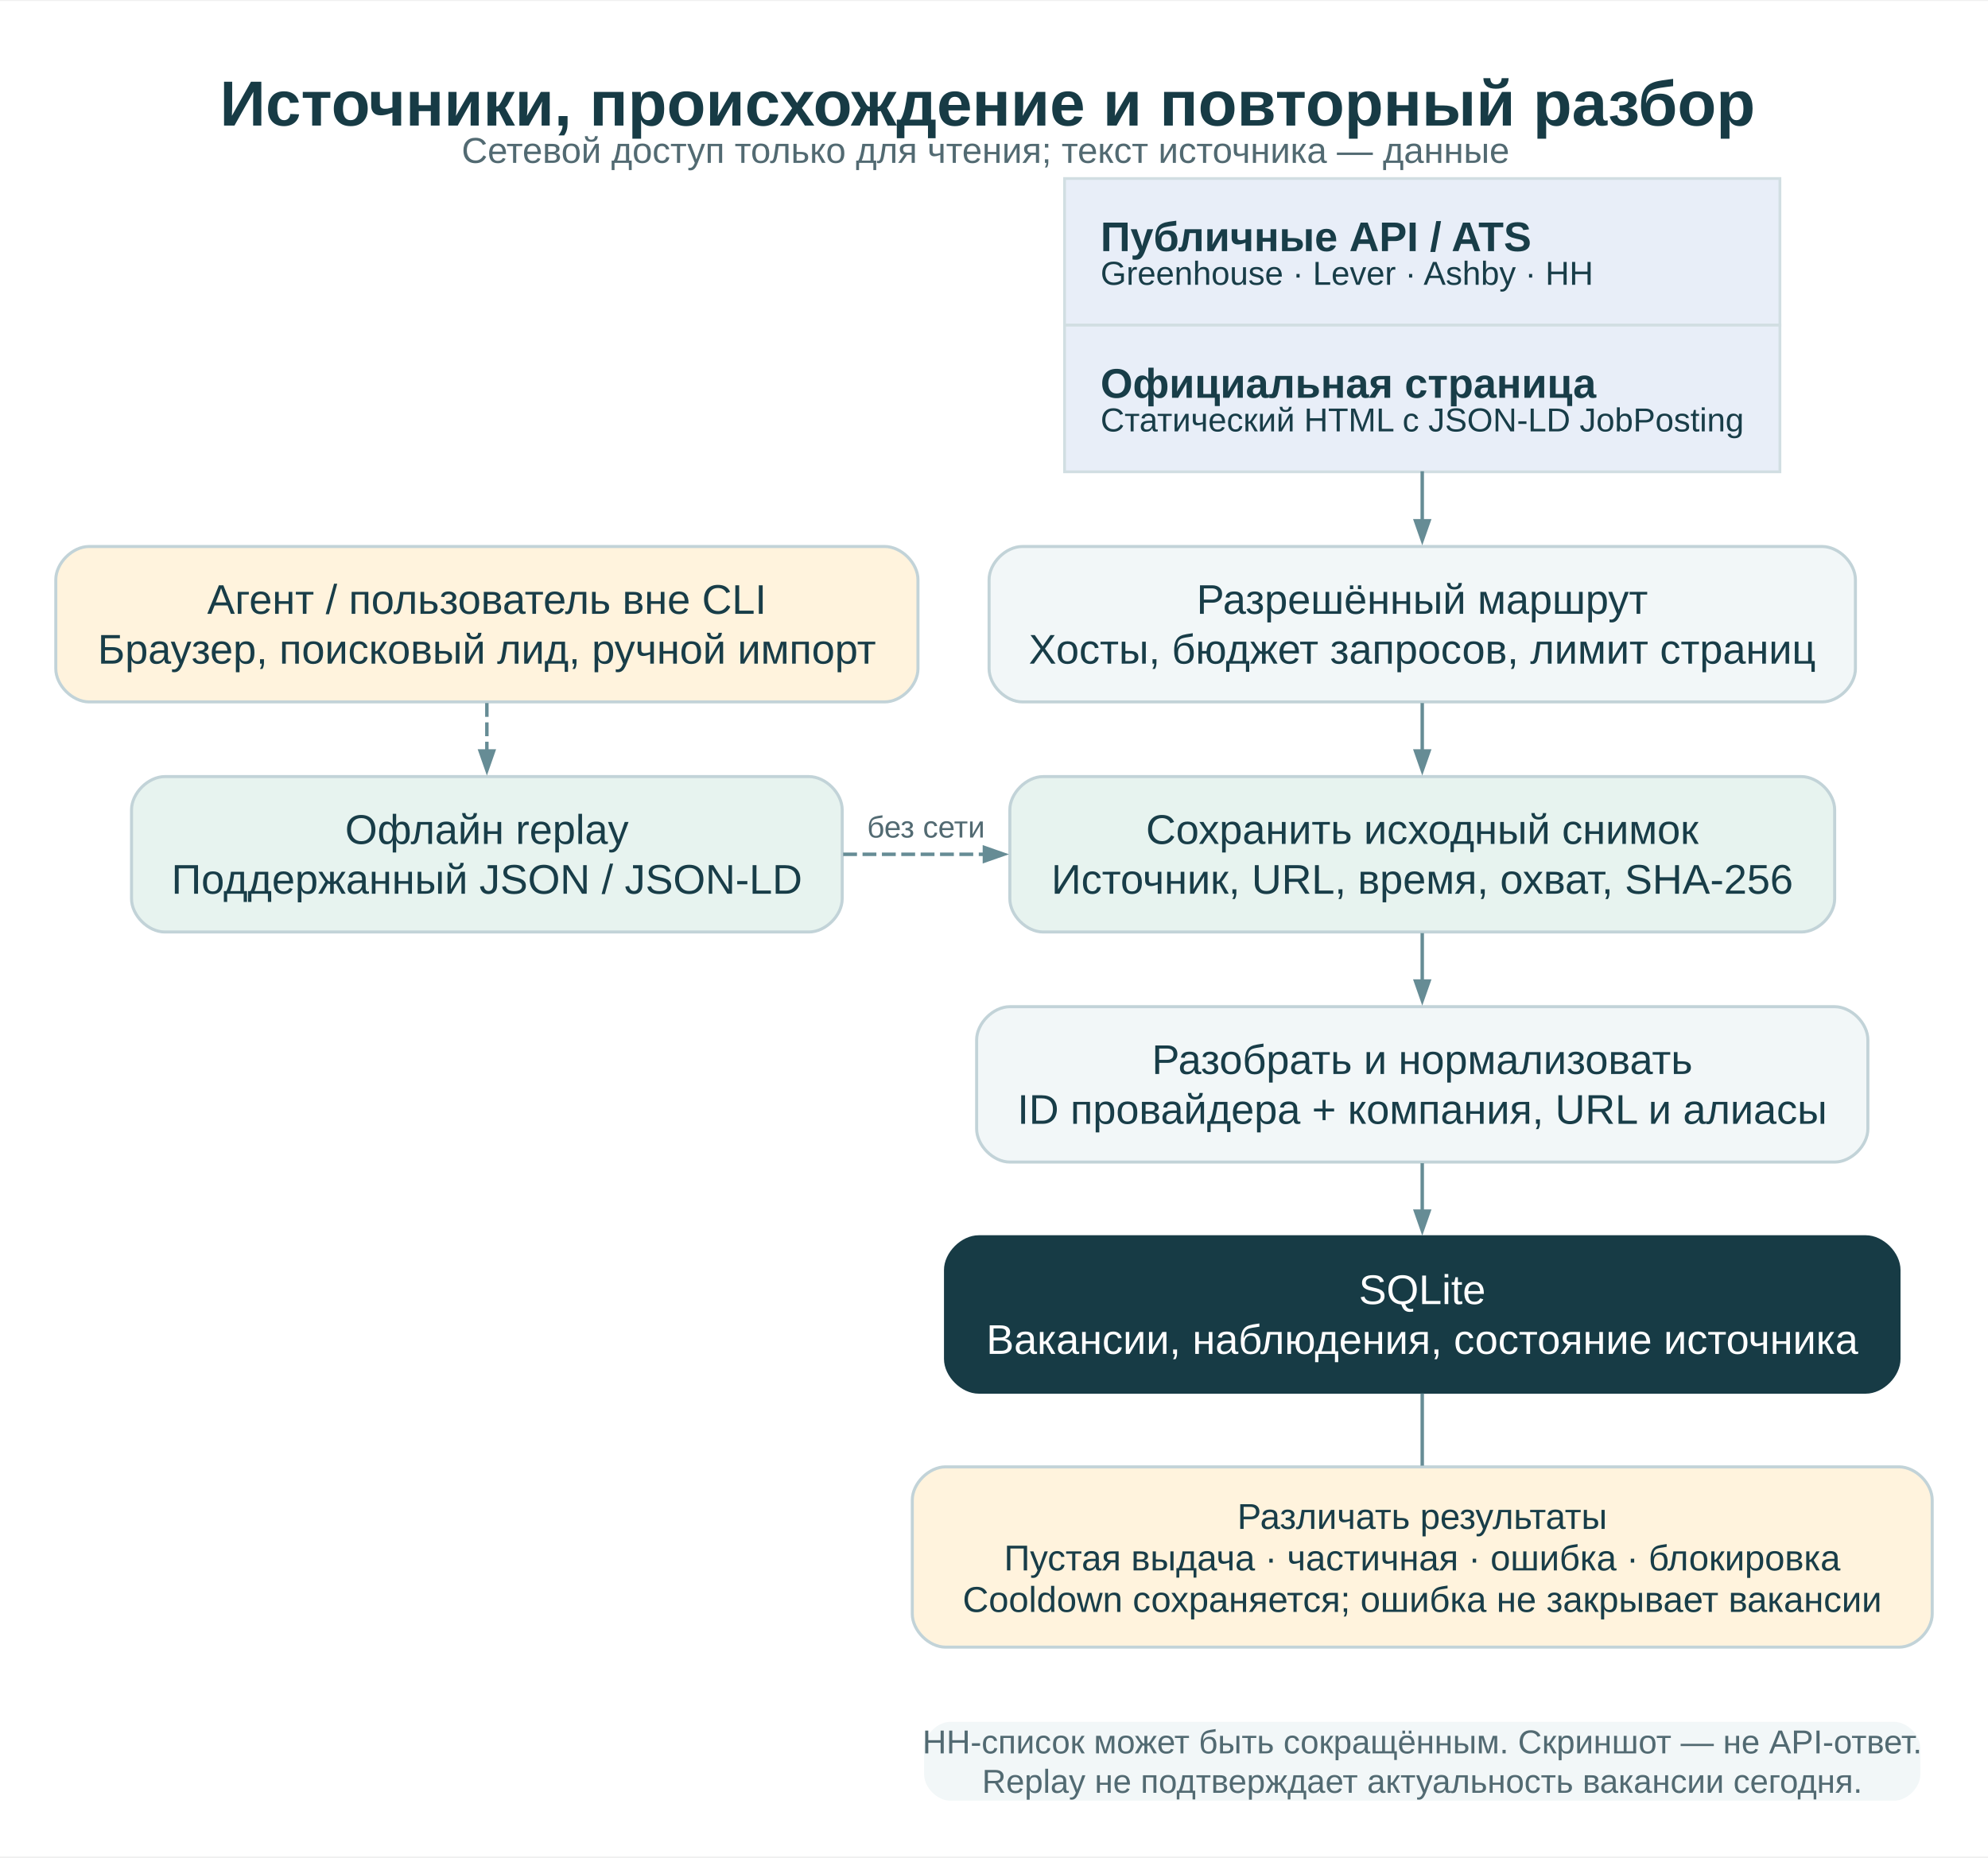
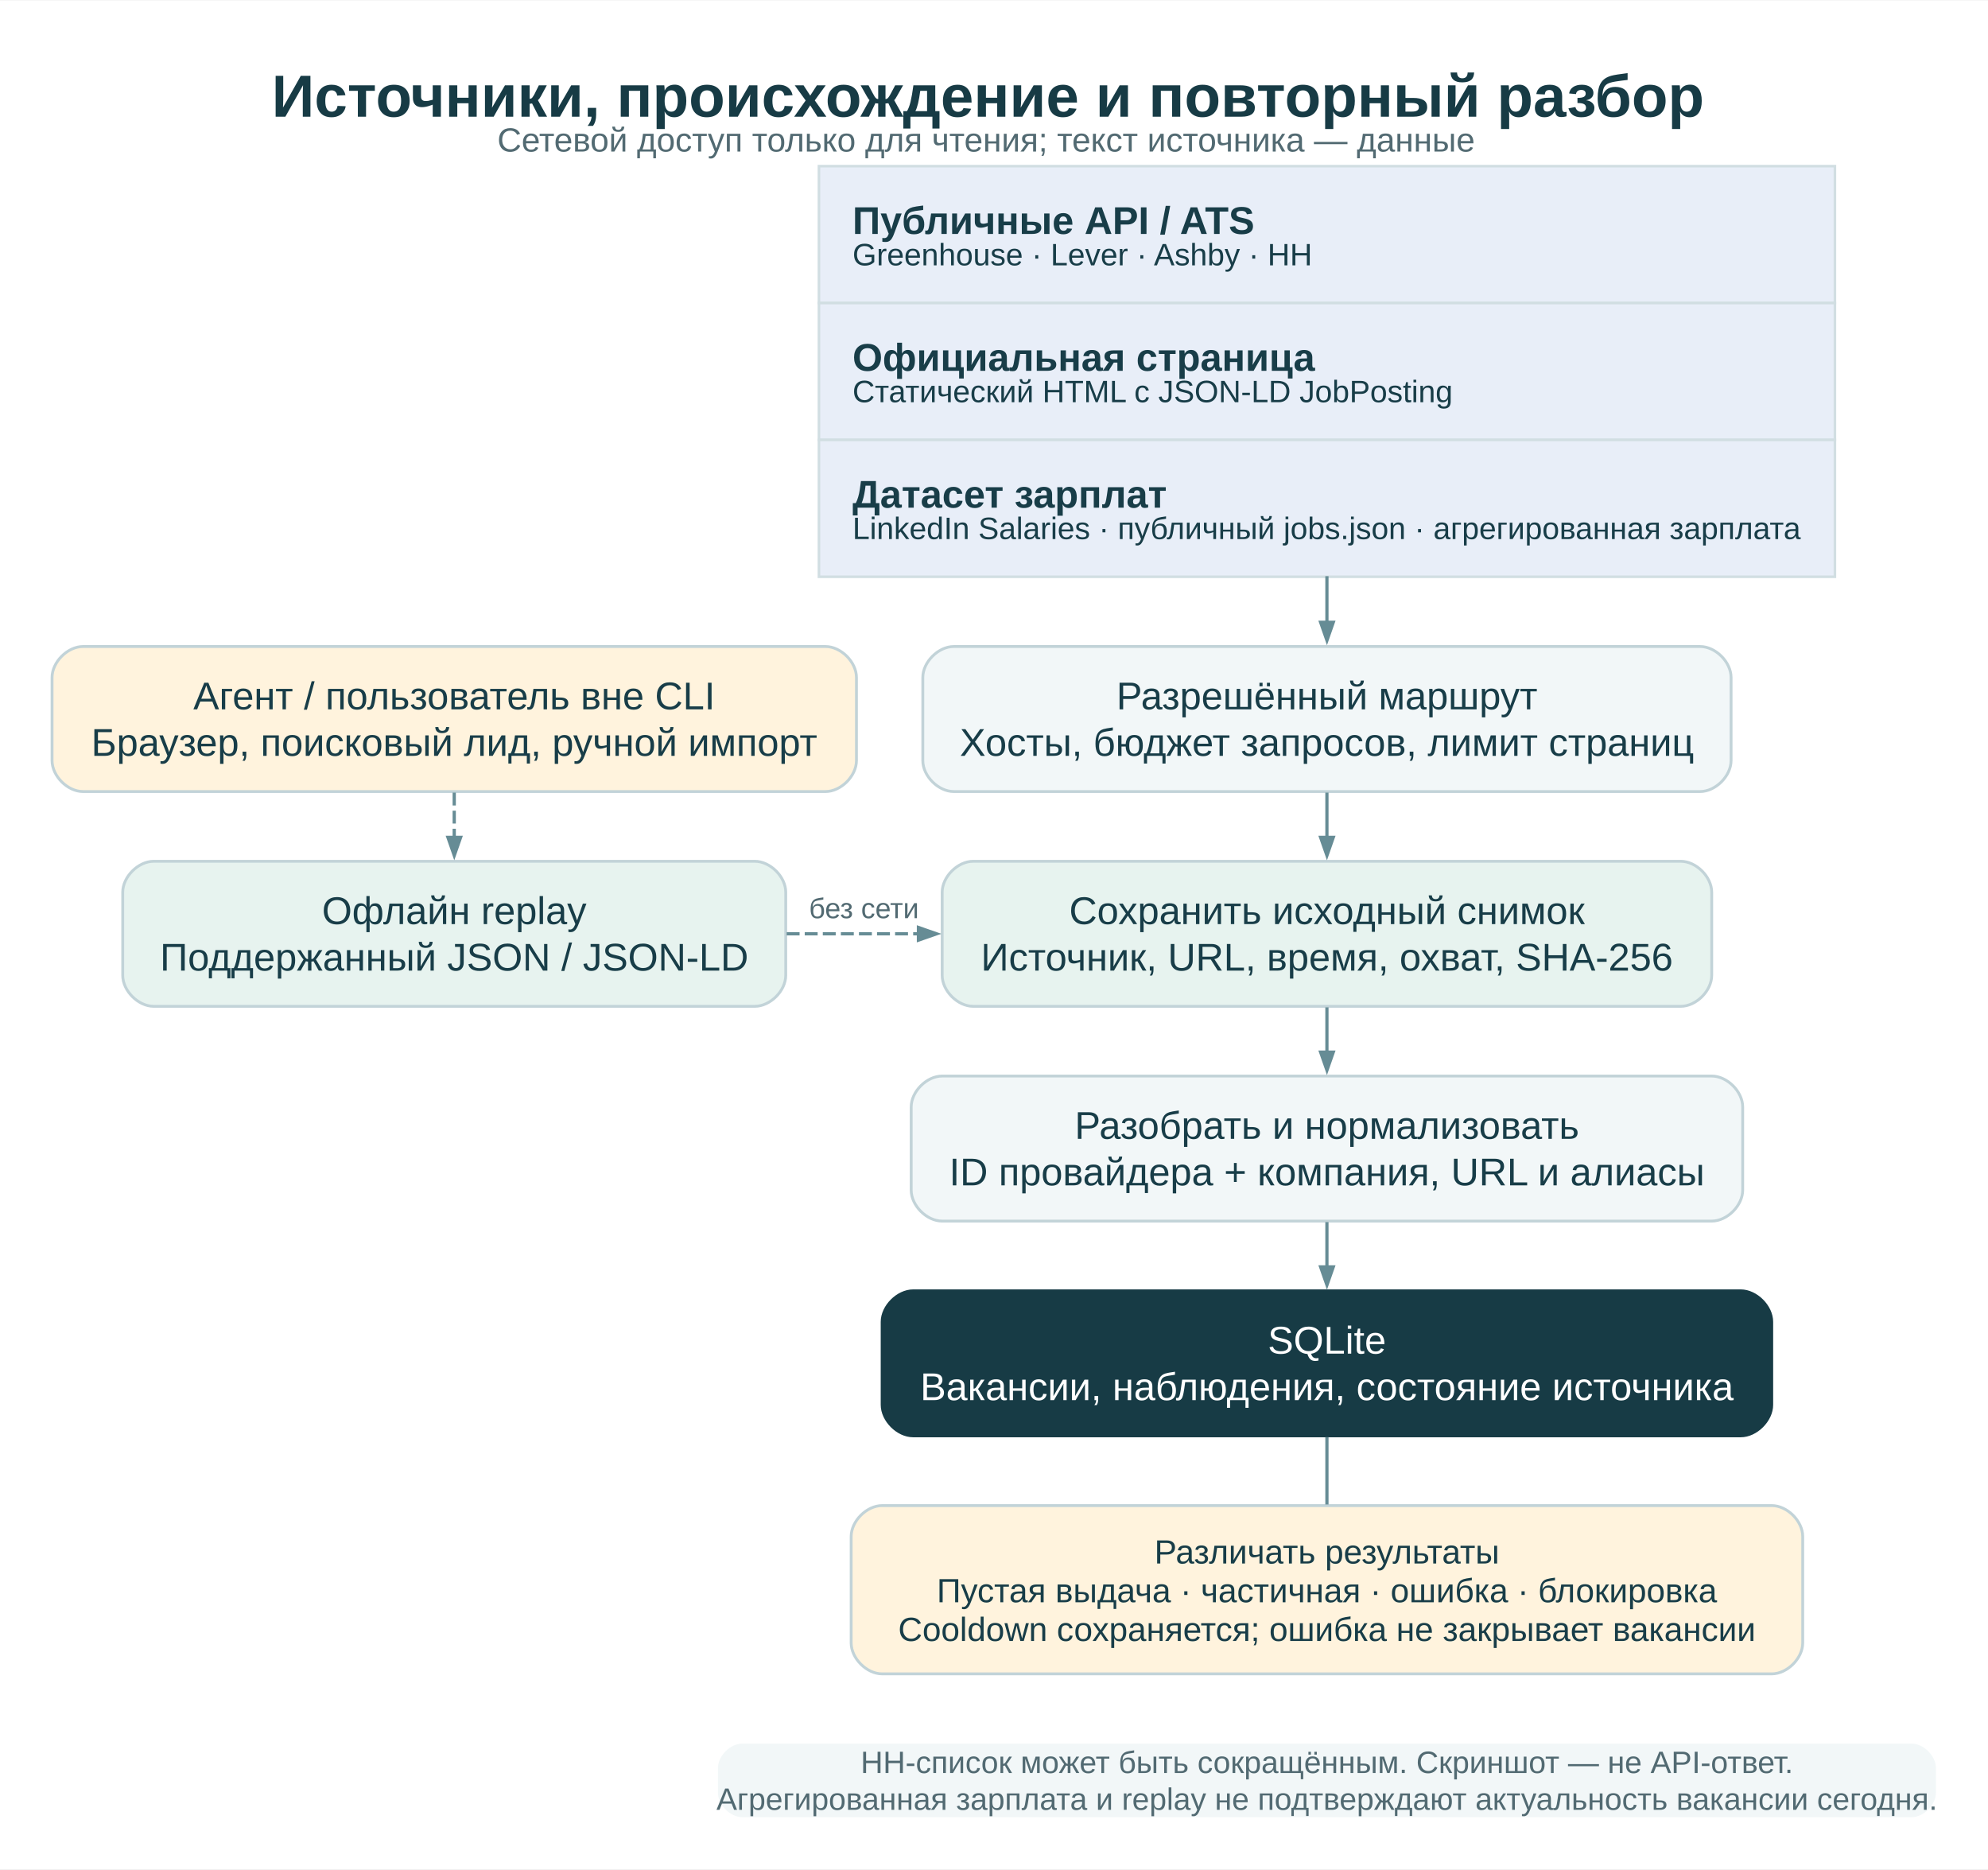
- <svg xmlns="http://www.w3.org/2000/svg" width="718px" height="671px" viewBox="0.00 0.00 718.37 670.62" role="img" preserveAspectRatio="xMidYMid meet">
-   <g id="graph0" class="graph" transform="scale(1 1) rotate(0) translate(20.16 650.46)">
-     <polygon fill="#ffffff" stroke="none" points="-20.16,20.16 -20.16,-650.46 698.21,-650.46 698.21,20.16 -20.16,20.16" />
-     <text text-anchor="start" x="59.27" y="-605.45" font-family="Arial" font-weight="bold" font-size="23.00" fill="#173b45">Источники, происхождение и повторный разбор</text>
-     <text text-anchor="start" x="146.65" y="-591.95" font-family="Arial" font-size="13.00" fill="#526a72">Сетевой доступ только для чтения; текст источника — данные</text>
+ <svg xmlns="http://www.w3.org/2000/svg" width="770px" height="724px" viewBox="0.00 0.00 769.97 723.62" role="img" preserveAspectRatio="xMidYMid meet">
+   <g id="graph0" class="graph" transform="scale(1 1) rotate(0) translate(20.16 703.46)">
+     <polygon fill="#ffffff" stroke="none" points="-20.16,20.16 -20.16,-703.46 749.81,-703.46 749.81,20.16 -20.16,20.16" />
+     <text text-anchor="start" x="85.07" y="-658.45" font-family="Arial" font-weight="bold" font-size="23.00" fill="#173b45">Источники, происхождение и повторный разбор</text>
+     <text text-anchor="start" x="172.45" y="-644.95" font-family="Arial" font-size="13.00" fill="#526a72">Сетевой доступ только для чтения; текст источника — данные</text>
    <g id="node1" class="node">
-       <path fill="#f2f7f8" stroke="none" stroke-width="1.1" d="M611.02,-586.3C611.02,-586.3 376.52,-586.3 376.52,-586.3 370.52,-586.3 364.52,-580.3 364.52,-574.3 364.52,-574.3 364.52,-492.3 364.52,-492.3 364.52,-486.3 370.52,-480.3 376.52,-480.3 376.52,-480.3 611.02,-480.3 611.02,-480.3 617.02,-480.3 623.02,-486.3 623.02,-492.3 623.02,-492.3 623.02,-574.3 623.02,-574.3 623.02,-580.3 617.02,-586.3 611.02,-586.3" />
-       <polygon fill="#e8eef8" stroke="none" points="364.52,-533.3 364.52,-586.3 623.02,-586.3 623.02,-533.3 364.52,-533.3" />
-       <polygon fill="none" stroke="#d1dee2" points="364.52,-533.3 364.52,-586.3 623.02,-586.3 623.02,-533.3 364.52,-533.3" />
-       <text text-anchor="start" x="377.52" y="-560.05" font-family="Arial" font-weight="bold" font-size="15.00" fill="#183d48">Публичные API / ATS</text>
-       <text text-anchor="start" x="377.52" y="-547.9" font-family="Arial" font-size="12.00" fill="#183d48">Greenhouse · Lever · Ashby · HH</text>
-       <polygon fill="#e8eef8" stroke="none" points="364.52,-480.3 364.52,-533.3 623.02,-533.3 623.02,-480.3 364.52,-480.3" />
-       <polygon fill="none" stroke="#d1dee2" points="364.52,-480.3 364.52,-533.3 623.02,-533.3 623.02,-480.3 364.52,-480.3" />
-       <text text-anchor="start" x="377.52" y="-507.05" font-family="Arial" font-weight="bold" font-size="15.00" fill="#183d48">Официальная страница</text>
-       <text text-anchor="start" x="377.52" y="-494.9" font-family="Arial" font-size="12.00" fill="#183d48">Статический HTML с JSON-LD JobPosting</text>
+       <path fill="#f2f7f8" stroke="none" stroke-width="1.1" d="M678.52,-639.3C678.52,-639.3 309.02,-639.3 309.02,-639.3 303.02,-639.3 297.02,-633.3 297.02,-627.3 297.02,-627.3 297.02,-492.3 297.02,-492.3 297.02,-486.3 303.02,-480.3 309.02,-480.3 309.02,-480.3 678.52,-480.3 678.52,-480.3 684.52,-480.3 690.52,-486.3 690.52,-492.3 690.52,-492.3 690.52,-627.3 690.52,-627.3 690.52,-633.3 684.52,-639.3 678.52,-639.3" />
+       <polygon fill="#e8eef8" stroke="none" points="297.02,-586.3 297.02,-639.3 690.52,-639.3 690.52,-586.3 297.02,-586.3" />
+       <polygon fill="none" stroke="#d1dee2" points="297.02,-586.3 297.02,-639.3 690.52,-639.3 690.52,-586.3 297.02,-586.3" />
+       <text text-anchor="start" x="310.02" y="-613.05" font-family="Arial" font-weight="bold" font-size="15.00" fill="#183d48">Публичные API / ATS</text>
+       <text text-anchor="start" x="310.02" y="-600.9" font-family="Arial" font-size="12.00" fill="#183d48">Greenhouse · Lever · Ashby · HH</text>
+       <polygon fill="#e8eef8" stroke="none" points="297.02,-533.3 297.02,-586.3 690.52,-586.3 690.52,-533.3 297.02,-533.3" />
+       <polygon fill="none" stroke="#d1dee2" points="297.02,-533.3 297.02,-586.3 690.52,-586.3 690.52,-533.3 297.02,-533.3" />
+       <text text-anchor="start" x="310.02" y="-560.05" font-family="Arial" font-weight="bold" font-size="15.00" fill="#183d48">Официальная страница</text>
+       <text text-anchor="start" x="310.02" y="-547.9" font-family="Arial" font-size="12.00" fill="#183d48">Статический HTML с JSON-LD JobPosting</text>
+       <polygon fill="#e8eef8" stroke="none" points="297.02,-480.3 297.02,-533.3 690.52,-533.3 690.52,-480.3 297.02,-480.3" />
+       <polygon fill="none" stroke="#d1dee2" points="297.02,-480.3 297.02,-533.3 690.52,-533.3 690.52,-480.3 297.02,-480.3" />
+       <text text-anchor="start" x="310.02" y="-507.05" font-family="Arial" font-weight="bold" font-size="15.00" fill="#183d48">Датасет зарплат</text>
+       <text text-anchor="start" x="310.02" y="-494.9" font-family="Arial" font-size="12.00" fill="#183d48">LinkedIn Salaries · публичный jobs.json · агрегированная зарплата</text>
    </g>
    <g id="node2" class="node">
      <path fill="#f2f7f8" stroke="#c2d3d8" stroke-width="1.1" d="M638.3,-453.3C638.3,-453.3 349.25,-453.3 349.25,-453.3 343.25,-453.3 337.25,-447.3 337.25,-441.3 337.25,-441.3 337.25,-409.14 337.25,-409.14 337.25,-403.14 343.25,-397.14 349.25,-397.14 349.25,-397.14 638.3,-397.14 638.3,-397.14 644.3,-397.14 650.3,-403.14 650.3,-409.14 650.3,-409.14 650.3,-441.3 650.3,-441.3 650.3,-447.3 644.3,-453.3 638.3,-453.3" />
      <text text-anchor="middle" x="493.77" y="-428.97" font-family="Arial" font-size="15.00" fill="#183d48">Разрешённый маршрут</text>
      <text text-anchor="middle" x="493.77" y="-410.97" font-family="Arial" font-size="15.00" fill="#183d48">Хосты, бюджет запросов, лимит страниц</text>
    </g>
    <g id="edge1" class="edge">
-       <path fill="none" stroke="#668c95" stroke-width="1.25" d="M493.77,-480.5C493.77,-474.43 493.77,-468.33 493.77,-462.53" />
-       <polygon fill="#668c95" stroke="#668c95" stroke-width="1.25" points="496.23,-462.6 493.78,-455.6 491.33,-462.6 496.23,-462.6" />
+       <path fill="none" stroke="#668c95" stroke-width="1.25" d="M493.77,-480.53C493.77,-474.27 493.77,-468.17 493.77,-462.44" />
+       <polygon fill="#668c95" stroke="#668c95" stroke-width="1.25" points="496.23,-462.68 493.78,-455.68 491.33,-462.68 496.23,-462.68" />
    </g>
    <g id="node3" class="node">
      <path fill="#e7f3ef" stroke="#c2d3d8" stroke-width="1.1" d="M630.8,-370.14C630.8,-370.14 356.75,-370.14 356.75,-370.14 350.75,-370.14 344.75,-364.14 344.75,-358.14 344.75,-358.14 344.75,-325.98 344.75,-325.98 344.75,-319.98 350.75,-313.98 356.75,-313.98 356.75,-313.98 630.8,-313.98 630.8,-313.98 636.8,-313.98 642.8,-319.98 642.8,-325.98 642.8,-325.98 642.8,-358.14 642.8,-358.14 642.8,-364.14 636.8,-370.14 630.8,-370.14" />
      <text text-anchor="middle" x="493.77" y="-345.81" font-family="Arial" font-size="15.00" fill="#183d48">Сохранить исходный снимок</text>
      <text text-anchor="middle" x="493.77" y="-327.81" font-family="Arial" font-size="15.00" fill="#183d48">Источник, URL, время, охват, SHA-256</text>
    </g>
    <g id="edge2" class="edge">
      <path fill="none" stroke="#668c95" stroke-width="1.25" d="M493.77,-396.74C493.77,-391.06 493.77,-384.99 493.77,-379.05" />
      <polygon fill="#668c95" stroke="#668c95" stroke-width="1.25" points="496.23,-379.4 493.78,-372.4 491.33,-379.4 496.23,-379.4" />
    </g>
    <g id="node4" class="node">
      <path fill="#f2f7f8" stroke="#c2d3d8" stroke-width="1.1" d="M642.8,-286.98C642.8,-286.98 344.75,-286.98 344.75,-286.98 338.75,-286.98 332.75,-280.98 332.75,-274.98 332.75,-274.98 332.75,-242.82 332.75,-242.82 332.75,-236.82 338.75,-230.82 344.75,-230.82 344.75,-230.82 642.8,-230.82 642.8,-230.82 648.8,-230.82 654.8,-236.82 654.8,-242.82 654.8,-242.82 654.8,-274.98 654.8,-274.98 654.8,-280.98 648.8,-286.98 642.8,-286.98" />
      <text text-anchor="middle" x="493.77" y="-262.65" font-family="Arial" font-size="15.00" fill="#183d48">Разобрать и нормализовать</text>
      <text text-anchor="middle" x="493.77" y="-244.65" font-family="Arial" font-size="15.00" fill="#183d48">ID провайдера + компания, URL и алиасы</text>
    </g>
    <g id="edge3" class="edge">
      <path fill="none" stroke="#668c95" stroke-width="1.25" d="M493.77,-313.58C493.77,-307.9 493.77,-301.83 493.77,-295.89" />
      <polygon fill="#668c95" stroke="#668c95" stroke-width="1.25" points="496.23,-296.24 493.78,-289.24 491.33,-296.24 496.23,-296.24" />
    </g>
    <g id="node5" class="node">
      <path fill="#173b45" stroke="#173b45" stroke-width="1.1" d="M654.05,-203.82C654.05,-203.82 333.5,-203.82 333.5,-203.82 327.5,-203.82 321.5,-197.82 321.5,-191.82 321.5,-191.82 321.5,-159.66 321.5,-159.66 321.5,-153.66 327.5,-147.66 333.5,-147.66 333.5,-147.66 654.05,-147.66 654.05,-147.66 660.05,-147.66 666.05,-153.66 666.05,-159.66 666.05,-159.66 666.05,-191.82 666.05,-191.82 666.05,-197.82 660.05,-203.82 654.05,-203.82" />
      <text text-anchor="middle" x="493.77" y="-179.49" font-family="Arial" font-size="15.00" fill="#ffffff">SQLite</text>
      <text text-anchor="middle" x="493.77" y="-161.49" font-family="Arial" font-size="15.00" fill="#ffffff">Вакансии, наблюдения, состояние источника</text>
    </g>
    <g id="edge4" class="edge">
      <path fill="none" stroke="#668c95" stroke-width="1.25" d="M493.77,-230.42C493.77,-224.74 493.77,-218.67 493.77,-212.73" />
      <polygon fill="#668c95" stroke="#668c95" stroke-width="1.25" points="496.23,-213.08 493.78,-206.08 491.33,-213.08 496.23,-213.08" />
    </g>
    <g id="node8" class="node">
      <path fill="#fff3dd" stroke="#c2d3d8" stroke-width="1.1" d="M666.05,-120.66C666.05,-120.66 321.5,-120.66 321.5,-120.66 315.5,-120.66 309.5,-114.66 309.5,-108.66 309.5,-108.66 309.5,-67.5 309.5,-67.5 309.5,-61.5 315.5,-55.5 321.5,-55.5 321.5,-55.5 666.05,-55.5 666.05,-55.5 672.05,-55.5 678.05,-61.5 678.05,-67.5 678.05,-67.5 678.05,-108.66 678.05,-108.66 678.05,-114.66 672.05,-120.66 666.05,-120.66" />
      <text text-anchor="middle" x="493.77" y="-98.23" font-family="Arial" font-size="13.00" fill="#183d48">Различать результаты</text>
      <text text-anchor="middle" x="493.77" y="-83.23" font-family="Arial" font-size="13.00" fill="#183d48">Пустая выдача · частичная · ошибка · блокировка</text>
      <text text-anchor="middle" x="493.77" y="-68.23" font-family="Arial" font-size="13.00" fill="#183d48">Cooldown сохраняется; ошибка не закрывает вакансии</text>
    </g>
    <g id="edge7" class="edge">
      <path fill="none" stroke="#668c95" stroke-width="1.25" d="M493.77,-147.17C493.77,-138.85 493.77,-129.65 493.77,-121.08" />
    </g>
    <g id="node6" class="node">
      <path fill="#fff3dd" stroke="#c2d3d8" stroke-width="1.1" d="M299.55,-453.3C299.55,-453.3 12,-453.3 12,-453.3 6,-453.3 0,-447.3 0,-441.3 0,-441.3 0,-409.14 0,-409.14 0,-403.14 6,-397.14 12,-397.14 12,-397.14 299.55,-397.14 299.55,-397.14 305.55,-397.14 311.55,-403.14 311.55,-409.14 311.55,-409.14 311.55,-441.3 311.55,-441.3 311.55,-447.3 305.55,-453.3 299.55,-453.3" />
      <text text-anchor="middle" x="155.77" y="-428.97" font-family="Arial" font-size="15.00" fill="#183d48">Агент / пользователь вне CLI</text>
      <text text-anchor="middle" x="155.77" y="-410.97" font-family="Arial" font-size="15.00" fill="#183d48">Браузер, поисковый лид, ручной импорт</text>
    </g>
    <g id="node7" class="node">
      <path fill="#e7f3ef" stroke="#c2d3d8" stroke-width="1.1" d="M272.17,-370.14C272.17,-370.14 39.38,-370.14 39.38,-370.14 33.38,-370.14 27.37,-364.14 27.37,-358.14 27.37,-358.14 27.37,-325.98 27.37,-325.98 27.37,-319.98 33.37,-313.98 39.37,-313.98 39.37,-313.98 272.17,-313.98 272.17,-313.98 278.17,-313.98 284.17,-319.98 284.17,-325.98 284.17,-325.98 284.17,-358.14 284.17,-358.14 284.17,-364.14 278.17,-370.14 272.17,-370.14" />
      <text text-anchor="middle" x="155.77" y="-345.81" font-family="Arial" font-size="15.00" fill="#183d48">Офлайн replay</text>
      <text text-anchor="middle" x="155.77" y="-327.81" font-family="Arial" font-size="15.00" fill="#183d48">Поддержанный JSON / JSON-LD</text>
    </g>
    <g id="edge5" class="edge">
      <path fill="none" stroke="#668c95" stroke-width="1.25" stroke-dasharray="5,2" d="M155.77,-396.74C155.77,-391.06 155.77,-384.99 155.77,-379.05" />
      <polygon fill="#668c95" stroke="#668c95" stroke-width="1.25" points="158.23,-379.4 155.78,-372.4 153.33,-379.4 158.23,-379.4" />
    </g>
    <g id="edge6" class="edge">
      <path fill="none" stroke="#668c95" stroke-width="1.25" stroke-dasharray="5,2" d="M284.52,-342.06C301.36,-342.06 318.76,-342.06 336,-342.06" />
      <polygon fill="#668c95" stroke="#668c95" stroke-width="1.25" points="335.56,-344.51 342.56,-342.06 335.56,-339.61 335.56,-344.51" />
      <text text-anchor="middle" x="314.46" y="-348.11" font-family="Arial" font-size="11.00" fill="#526a72">без сети</text>
    </g>
    <g id="node9" class="node">
-       <path fill="#f2f7f8" stroke="none" stroke-width="1.1" d="M664.27,-28.5C664.27,-28.5 323.27,-28.5 323.27,-28.5 318.52,-28.5 313.77,-23.75 313.77,-19 313.77,-19 313.77,-9.5 313.77,-9.5 313.77,-4.75 318.52,0 323.27,0 323.27,0 664.27,0 664.27,0 669.02,0 673.77,-4.75 673.77,-9.5 673.77,-9.5 673.77,-19 673.77,-19 673.77,-23.75 669.02,-28.5 664.27,-28.5" />
+       <path fill="#f2f7f8" stroke="none" stroke-width="1.1" d="M720.15,-28.5C720.15,-28.5 267.4,-28.5 267.4,-28.5 262.65,-28.5 257.9,-23.75 257.9,-19 257.9,-19 257.9,-9.5 257.9,-9.5 257.9,-4.75 262.65,0 267.4,0 267.4,0 720.15,0 720.15,0 724.9,0 729.65,-4.75 729.65,-9.5 729.65,-9.5 729.65,-19 729.65,-19 729.65,-23.75 724.9,-28.5 720.15,-28.5" />
      <text text-anchor="middle" x="493.77" y="-17.1" font-family="Arial" font-size="12.00" fill="#526a72">HH-список может быть сокращённым. Скриншот — не API-ответ.</text>
-       <text text-anchor="middle" x="493.77" y="-2.85" font-family="Arial" font-size="12.00" fill="#526a72">Replay не подтверждает актуальность вакансии сегодня.</text>
+       <text text-anchor="middle" x="493.77" y="-2.85" font-family="Arial" font-size="12.00" fill="#526a72">Агрегированная зарплата и replay не подтверждают актуальность вакансии сегодня.</text>
    </g>
  </g>
</svg>
